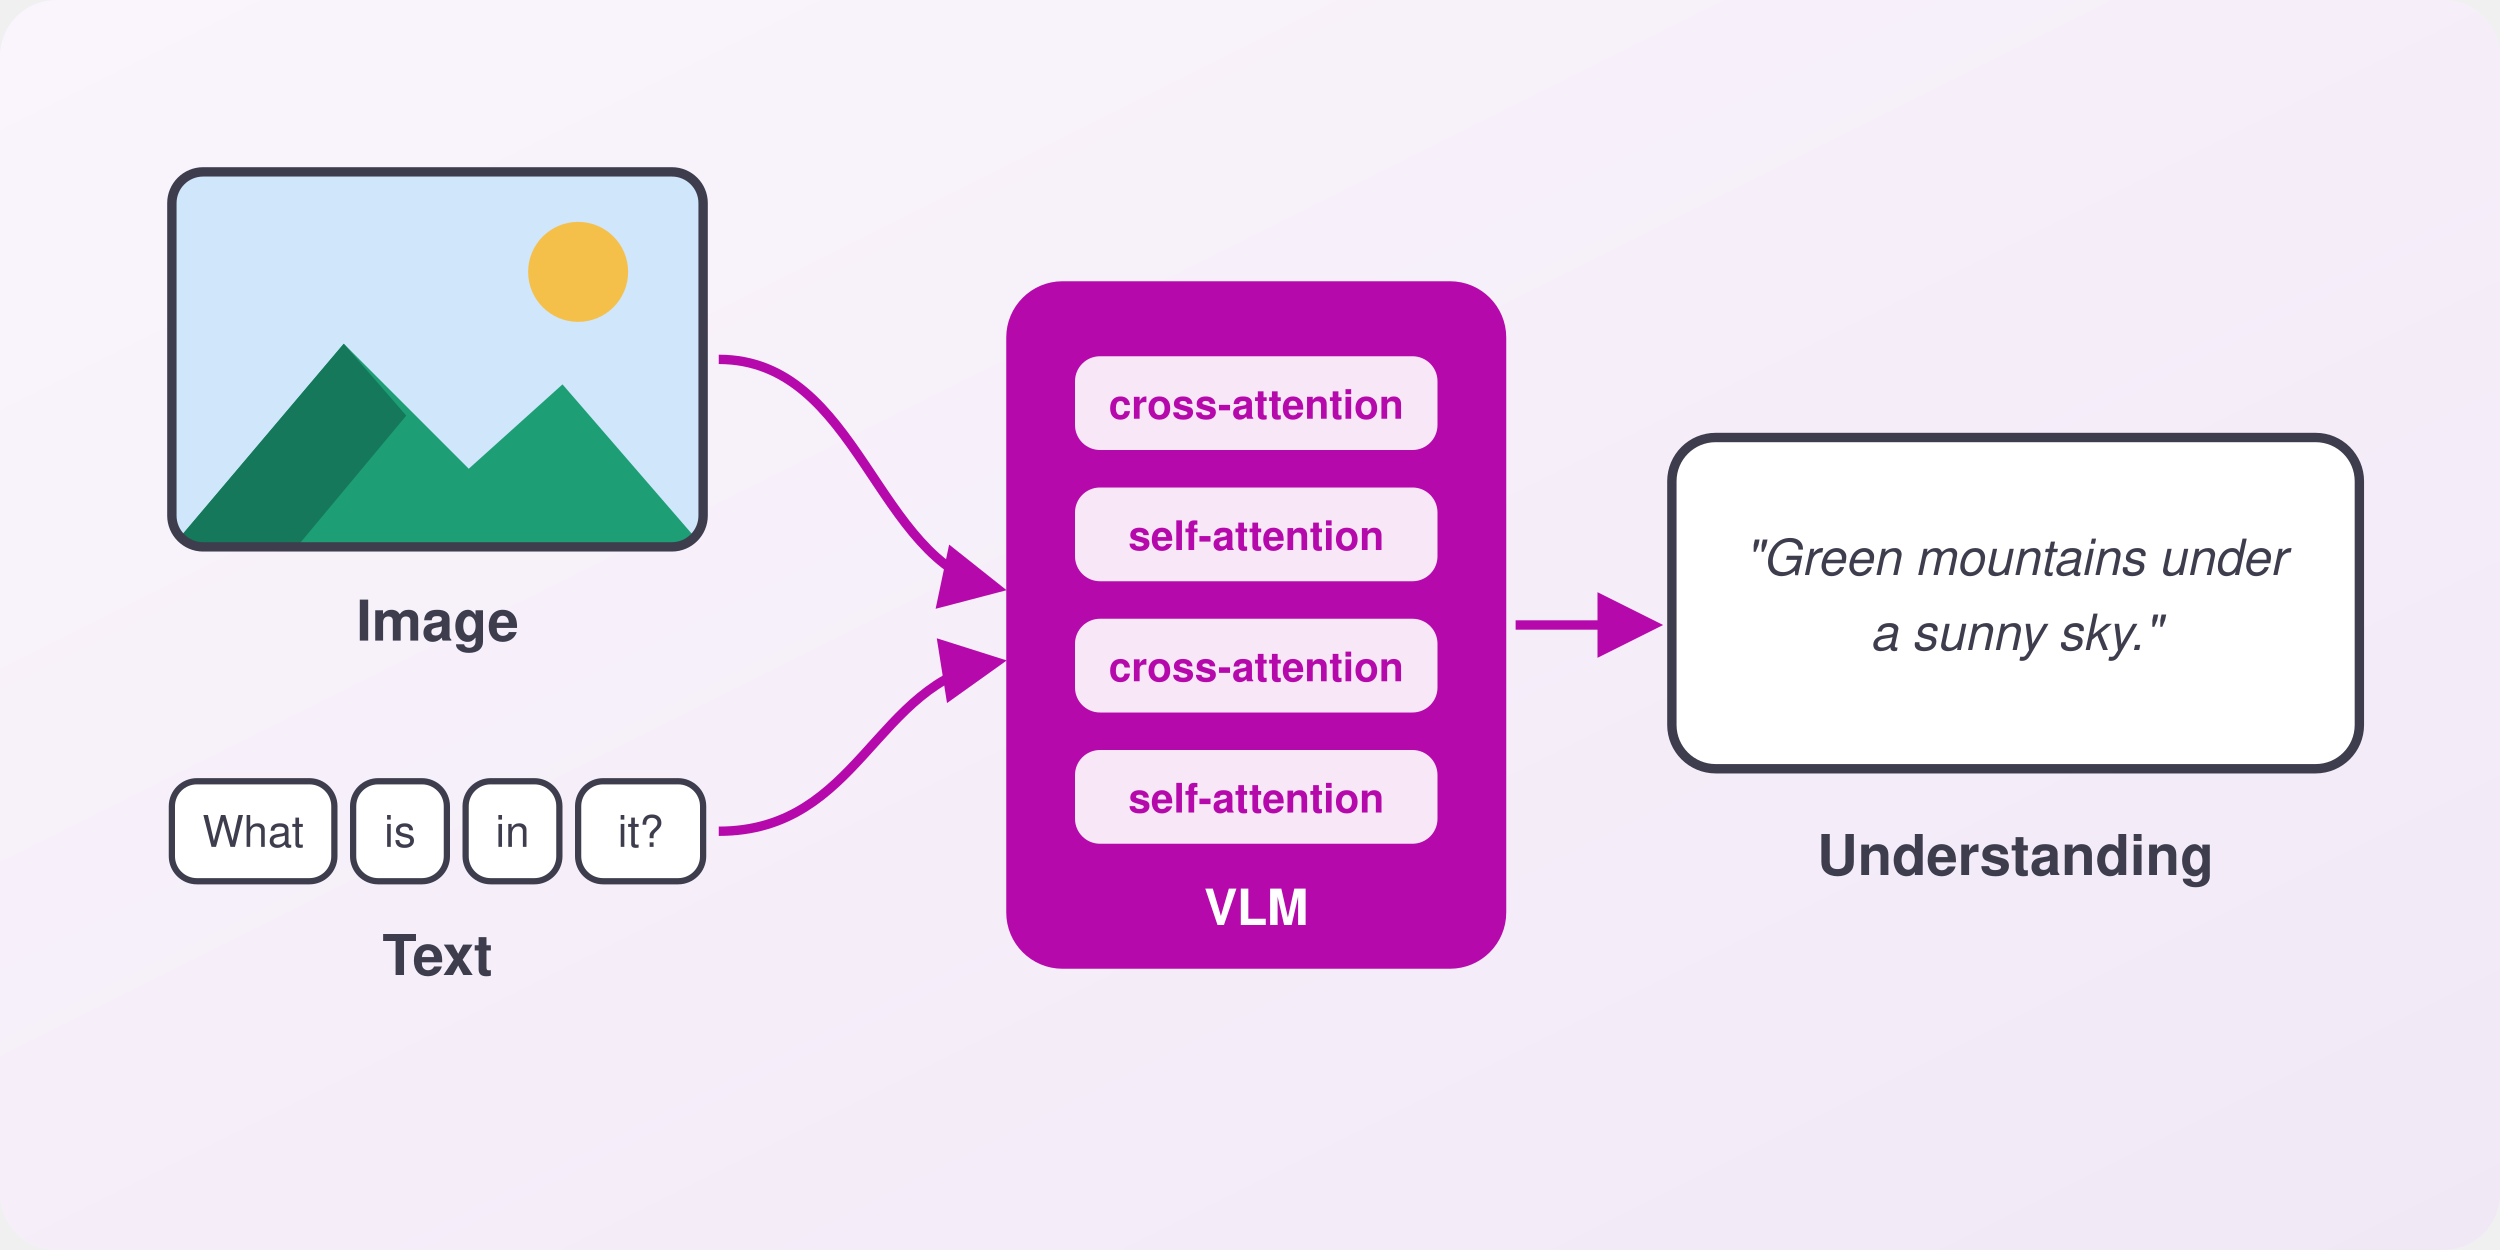
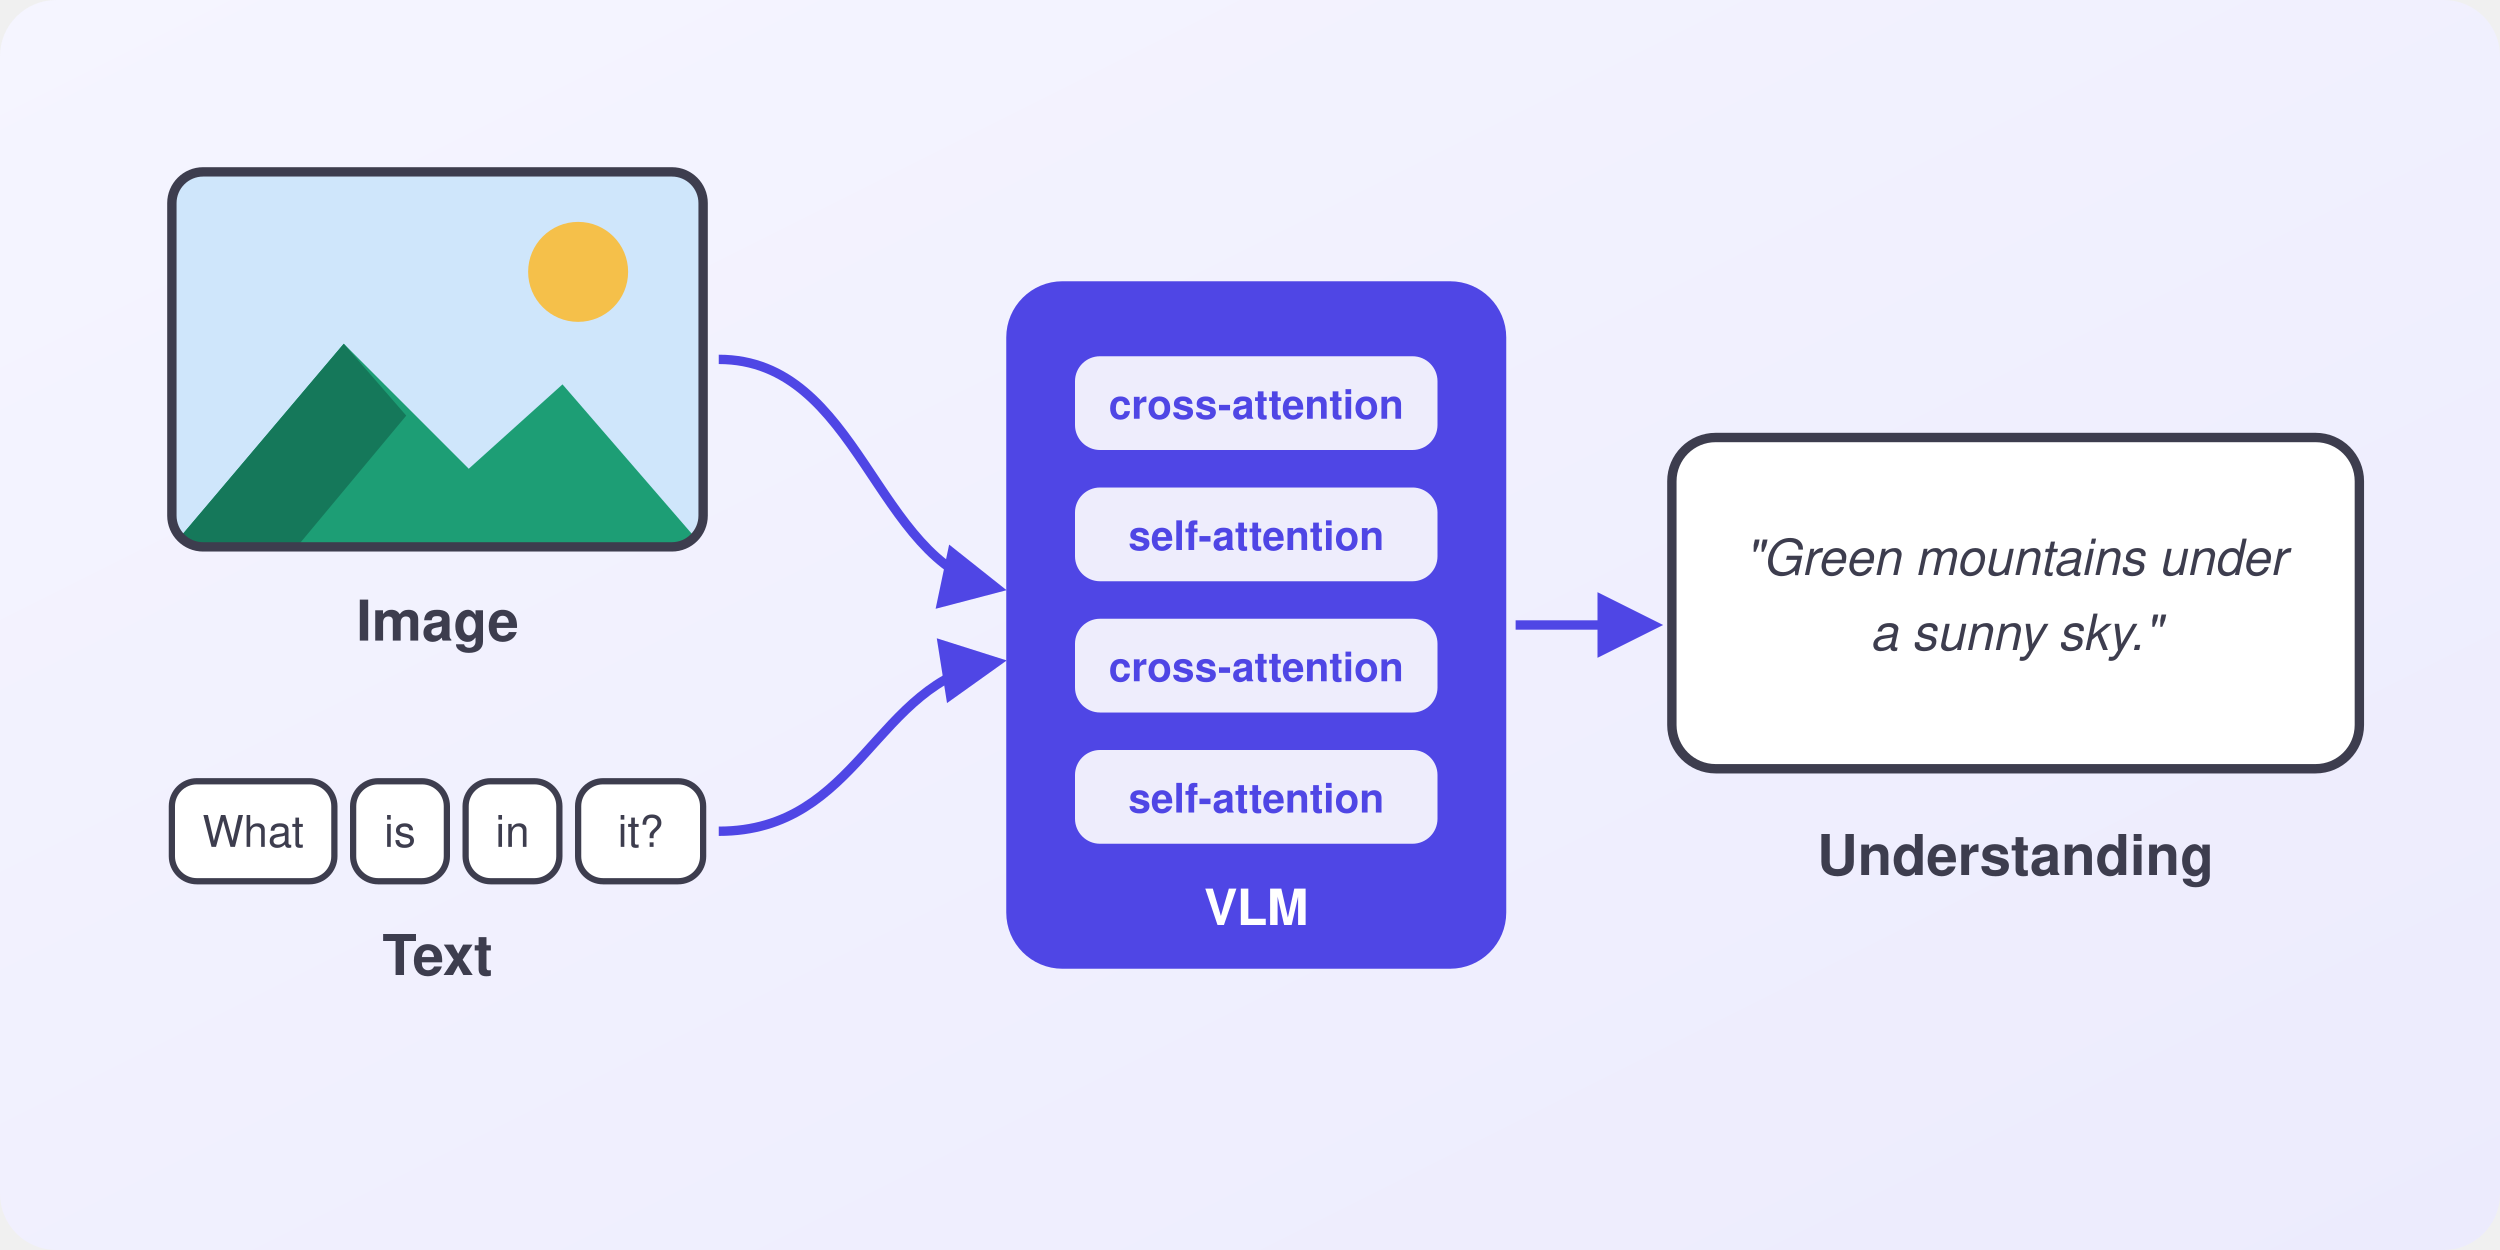
<svg xmlns="http://www.w3.org/2000/svg" viewBox="0 0 800 400" font-family="Helvetica, Arial, sans-serif">
  <defs>
    <marker id="ar" viewBox="0 0 10 10" refX="8" refY="5" markerWidth="7" markerHeight="7" orient="auto">
-       <path d="M0,0 L10,5 L0,10 z" fill="#b509ac" />
+       <path d="M0,0 L10,5 L0,10 z" fill="#4F46E5" />
    </marker>
    <linearGradient id="bg" x1="0" y1="0" x2="1" y2="1">
-       <stop offset="0" stop-color="#faf5fc" />
-       <stop offset="1" stop-color="#f1e8f6" />
+       <stop offset="0" stop-color="#F5F5FF" />
+       <stop offset="1" stop-color="#ECEBFD" />
    </linearGradient>
    <clipPath id="pic">
      <rect x="0" y="0" width="170" height="120" rx="10" />
    </clipPath>
  </defs>
  <rect width="800" height="400" rx="18" fill="url(#bg)" />
  <g transform="translate(55,55)">
    <g clip-path="url(#pic)">
      <rect width="170" height="120" fill="#cfe6fb" />
      <circle cx="130" cy="32" r="16" fill="#f5c04a" />
      <path d="M0,120 L55,55 L95,95 L125,68 L170,120 z" fill="#1d9e75" />
      <path d="M0,120 L55,55 L75,78 L40,120 z" fill="#15785a" />
    </g>
    <rect width="170" height="120" rx="10" fill="none" stroke="#3d3d4e" stroke-width="3" />
    <text x="85" y="150" text-anchor="middle" font-size="18" fill="#3d3d4e" font-weight="600">Image</text>
  </g>
  <g transform="translate(55,250)" font-size="14" fill="#3d3d4e">
    <rect x="0" y="0" width="52" height="32" rx="8" fill="#fff" stroke="#3d3d4e" stroke-width="2" />
    <text x="26" y="21" text-anchor="middle">What</text>
    <rect x="58" y="0" width="30" height="32" rx="8" fill="#fff" stroke="#3d3d4e" stroke-width="2" />
    <text x="73" y="21" text-anchor="middle">is</text>
    <rect x="94" y="0" width="30" height="32" rx="8" fill="#fff" stroke="#3d3d4e" stroke-width="2" />
    <text x="109" y="21" text-anchor="middle">in</text>
    <rect x="130" y="0" width="40" height="32" rx="8" fill="#fff" stroke="#3d3d4e" stroke-width="2" />
    <text x="150" y="21" text-anchor="middle">it?</text>
    <text x="85" y="62" text-anchor="middle" font-size="18" font-weight="600">Text</text>
  </g>
-   <g fill="none" stroke="#b509ac" stroke-width="3">
+   <g fill="none" stroke="#4F46E5" stroke-width="3">
    <path d="M230,115 C275,115 280,180 318,188" marker-end="url(#ar)" />
    <path d="M230,266 C275,266 280,218 318,212" marker-end="url(#ar)" />
  </g>
  <g transform="translate(322,90)">
-     <rect x="0" y="0" width="160" height="220" rx="18" fill="#b509ac" />
+     <rect x="0" y="0" width="160" height="220" rx="18" fill="#4F46E5" />
    <g fill="#fff" opacity=".9">
      <rect x="22" y="24" width="116" height="30" rx="8" />
      <rect x="22" y="66" width="116" height="30" rx="8" />
      <rect x="22" y="108" width="116" height="30" rx="8" />
      <rect x="22" y="150" width="116" height="30" rx="8" />
    </g>
-     <g font-size="13" fill="#b509ac" text-anchor="middle" font-weight="600">
+     <g font-size="13" fill="#4F46E5" text-anchor="middle" font-weight="600">
      <text x="80" y="44">cross-attention</text>
      <text x="80" y="86">self-attention</text>
      <text x="80" y="128">cross-attention</text>
      <text x="80" y="170">self-attention</text>
    </g>
    <text x="80" y="206" text-anchor="middle" font-size="16" fill="#fff" font-weight="700">VLM</text>
  </g>
-   <path d="M485,200 L528,200" stroke="#b509ac" stroke-width="3" marker-end="url(#ar)" />
+   <path d="M485,200 L528,200" stroke="#4F46E5" stroke-width="3" marker-end="url(#ar)" />
  <g transform="translate(535,140)">
    <path d="M0,14 a14,14 0 0 1 14,-14 h192 a14,14 0 0 1 14,14 v78 a14,14 0 0 1 -14,14 h-192 a14,14 0 0 1 -14,-14 z" fill="#fff" stroke="#3d3d4e" stroke-width="3" />
    <text x="110" y="44" text-anchor="middle" font-size="16" fill="#3d3d4e" font-style="italic">"Green mountains under</text>
    <text x="110" y="68" text-anchor="middle" font-size="16" fill="#3d3d4e" font-style="italic">a sunny sky."</text>
    <text x="110" y="140" text-anchor="middle" font-size="18" fill="#3d3d4e" font-weight="600">Understanding</text>
  </g>
</svg>
